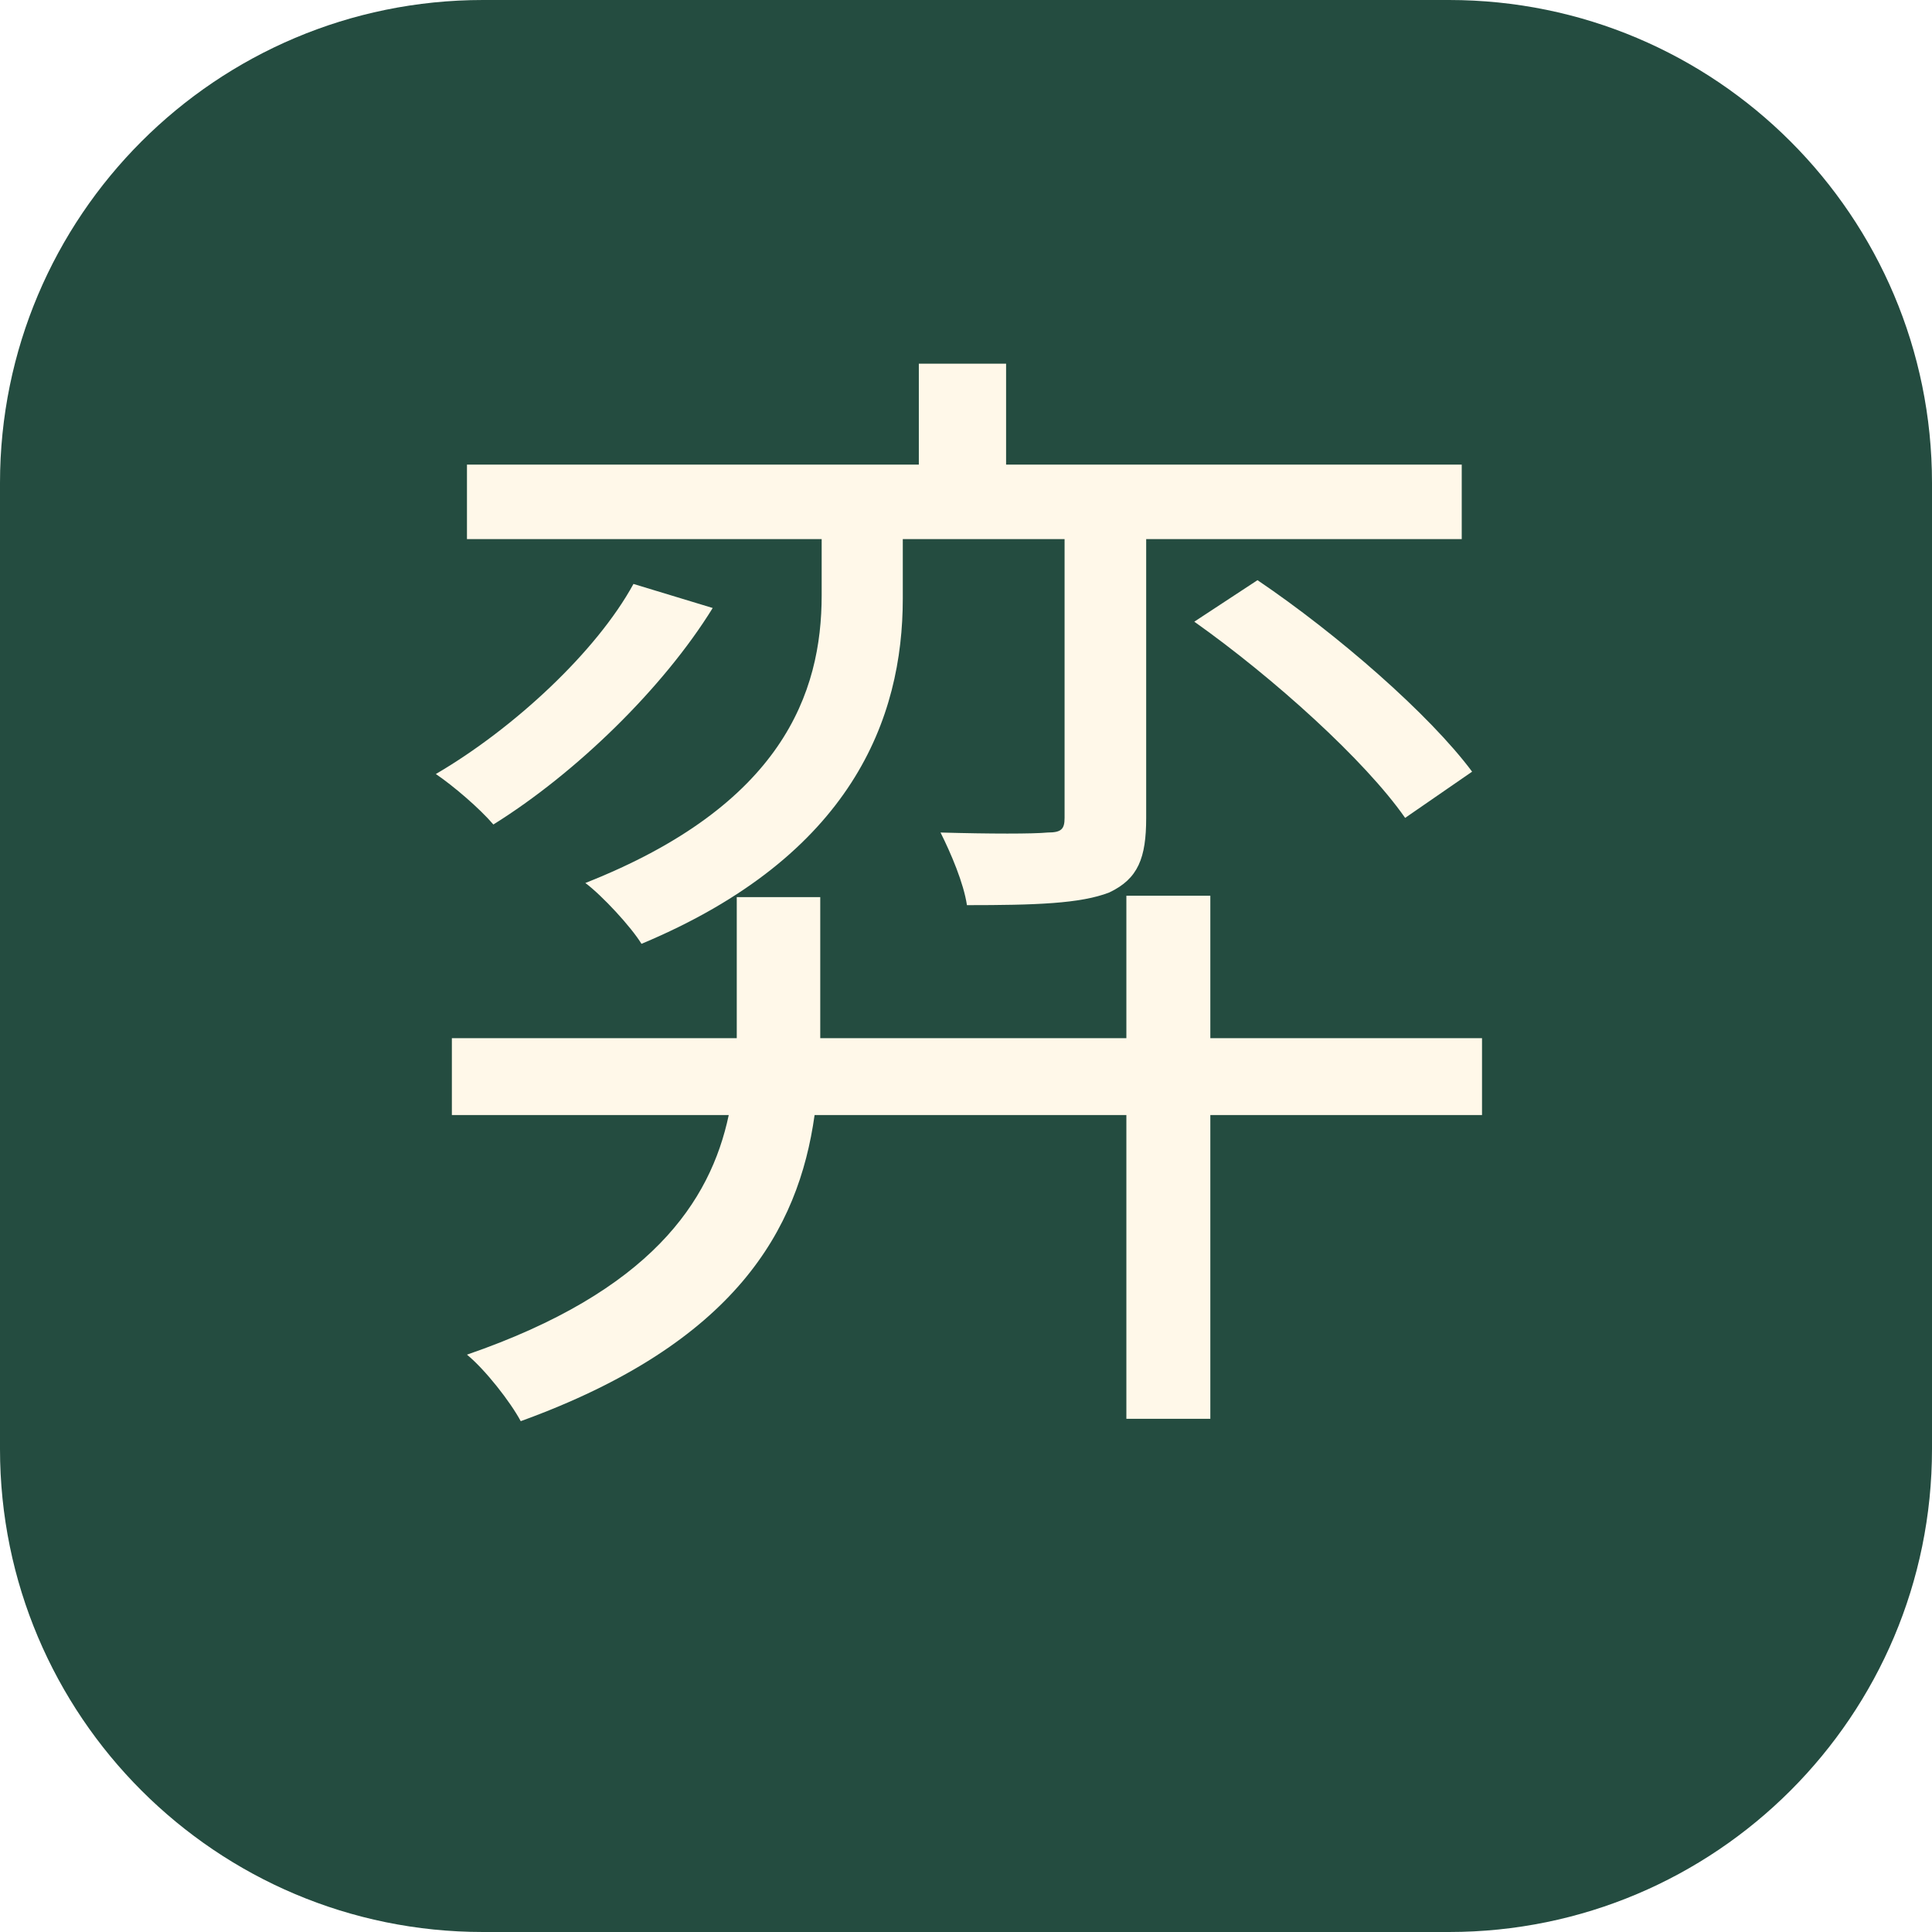
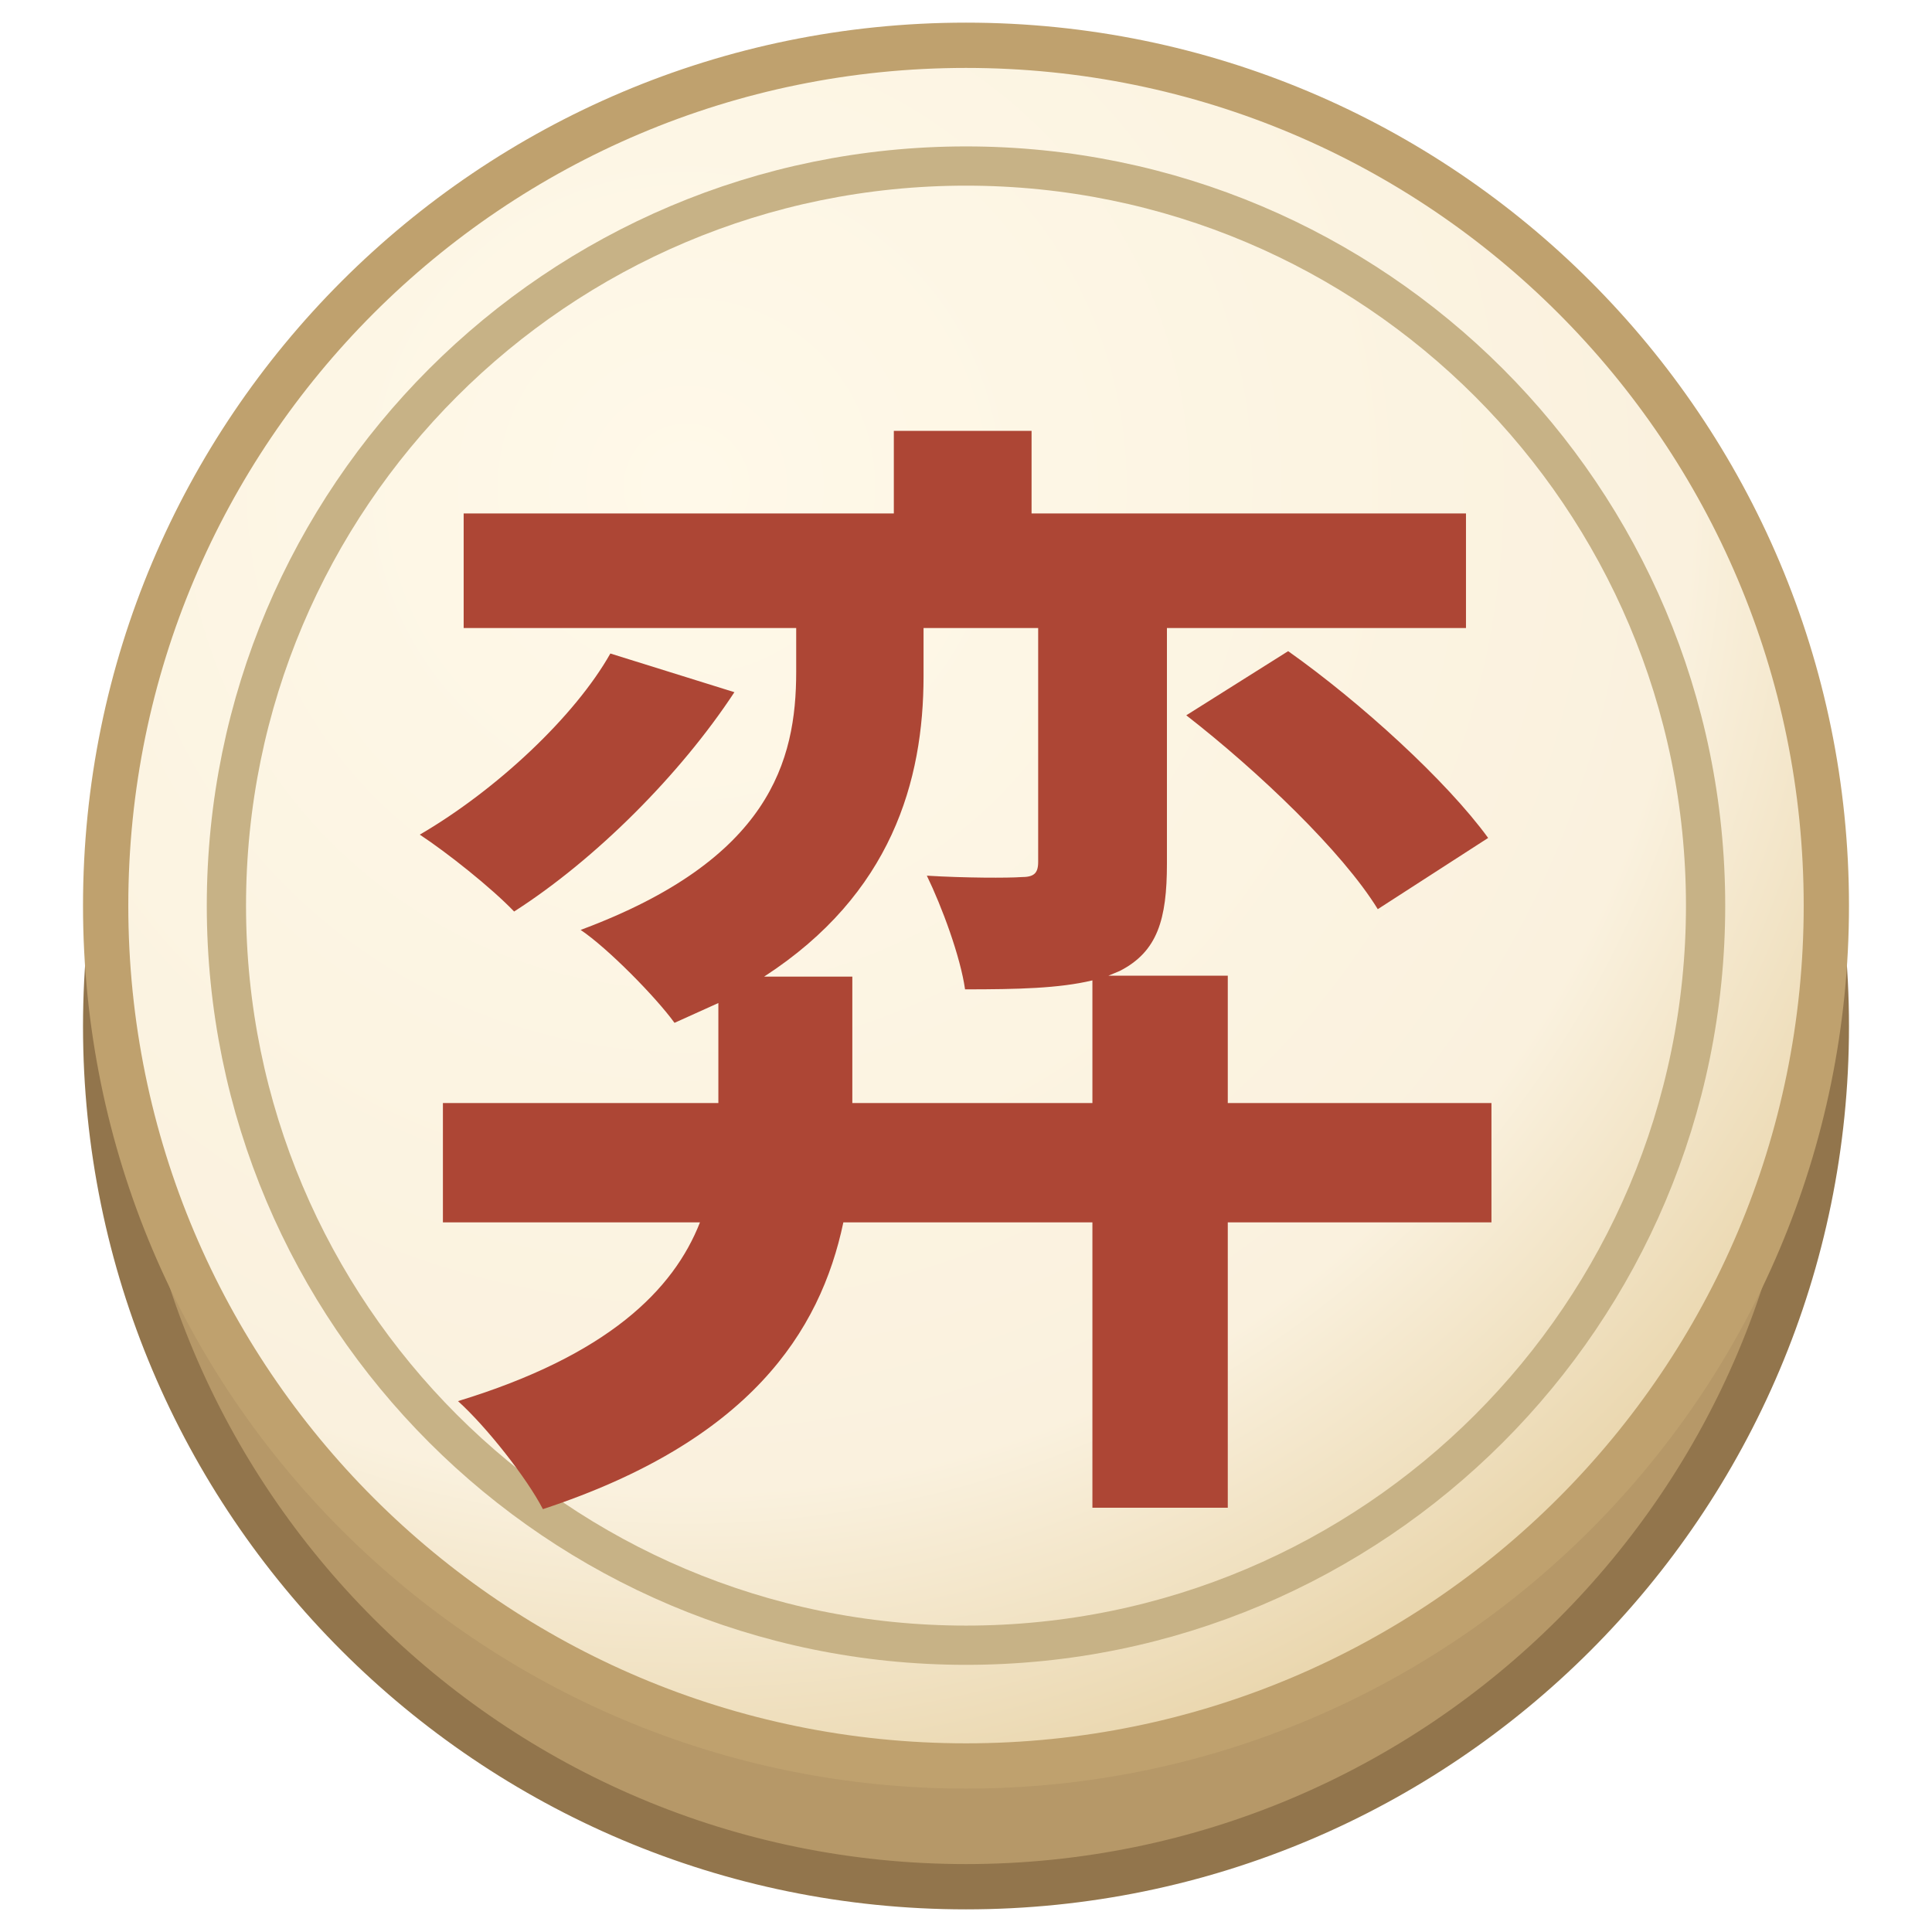
- <svg xmlns="http://www.w3.org/2000/svg" viewBox="0 0 64 64">
-   <rect width="64" height="64" rx="16" fill="#244c40" />
-   <text x="32" y="44" text-anchor="middle" font-size="38" font-family="serif" fill="#fff8e9">弈</text>
+ <svg xmlns="http://www.w3.org/2000/svg" viewBox="0 0 64 64" role="img" aria-labelledby="piece-title">
+   <defs>
+     <radialGradient id="piece-face" cx="34%" cy="26%" r="80%">
+       <stop offset="0" stop-color="#fff9e9" />
+       <stop offset="0.72" stop-color="#faf1de" />
+       <stop offset="1" stop-color="#e7d2a6" />
+     </radialGradient>
+   </defs>
+   <circle cx="32" cy="34" r="28.5" fill="#b69868" stroke="#92754c" stroke-width="1.5" />
+   <circle cx="32" cy="30" r="28.5" fill="url(#piece-face)" stroke="#bfa16e" stroke-width="1.5" />
+   <circle cx="32" cy="30" r="24.5" fill="none" stroke="#c7b286" stroke-width="1.3" />
+   <text x="32" y="30" text-anchor="middle" dominant-baseline="central" font-size="38" font-weight="700" font-family="STSong, SimSun, 'Songti SC', serif" fill="#ad4635">弈</text>
</svg>
